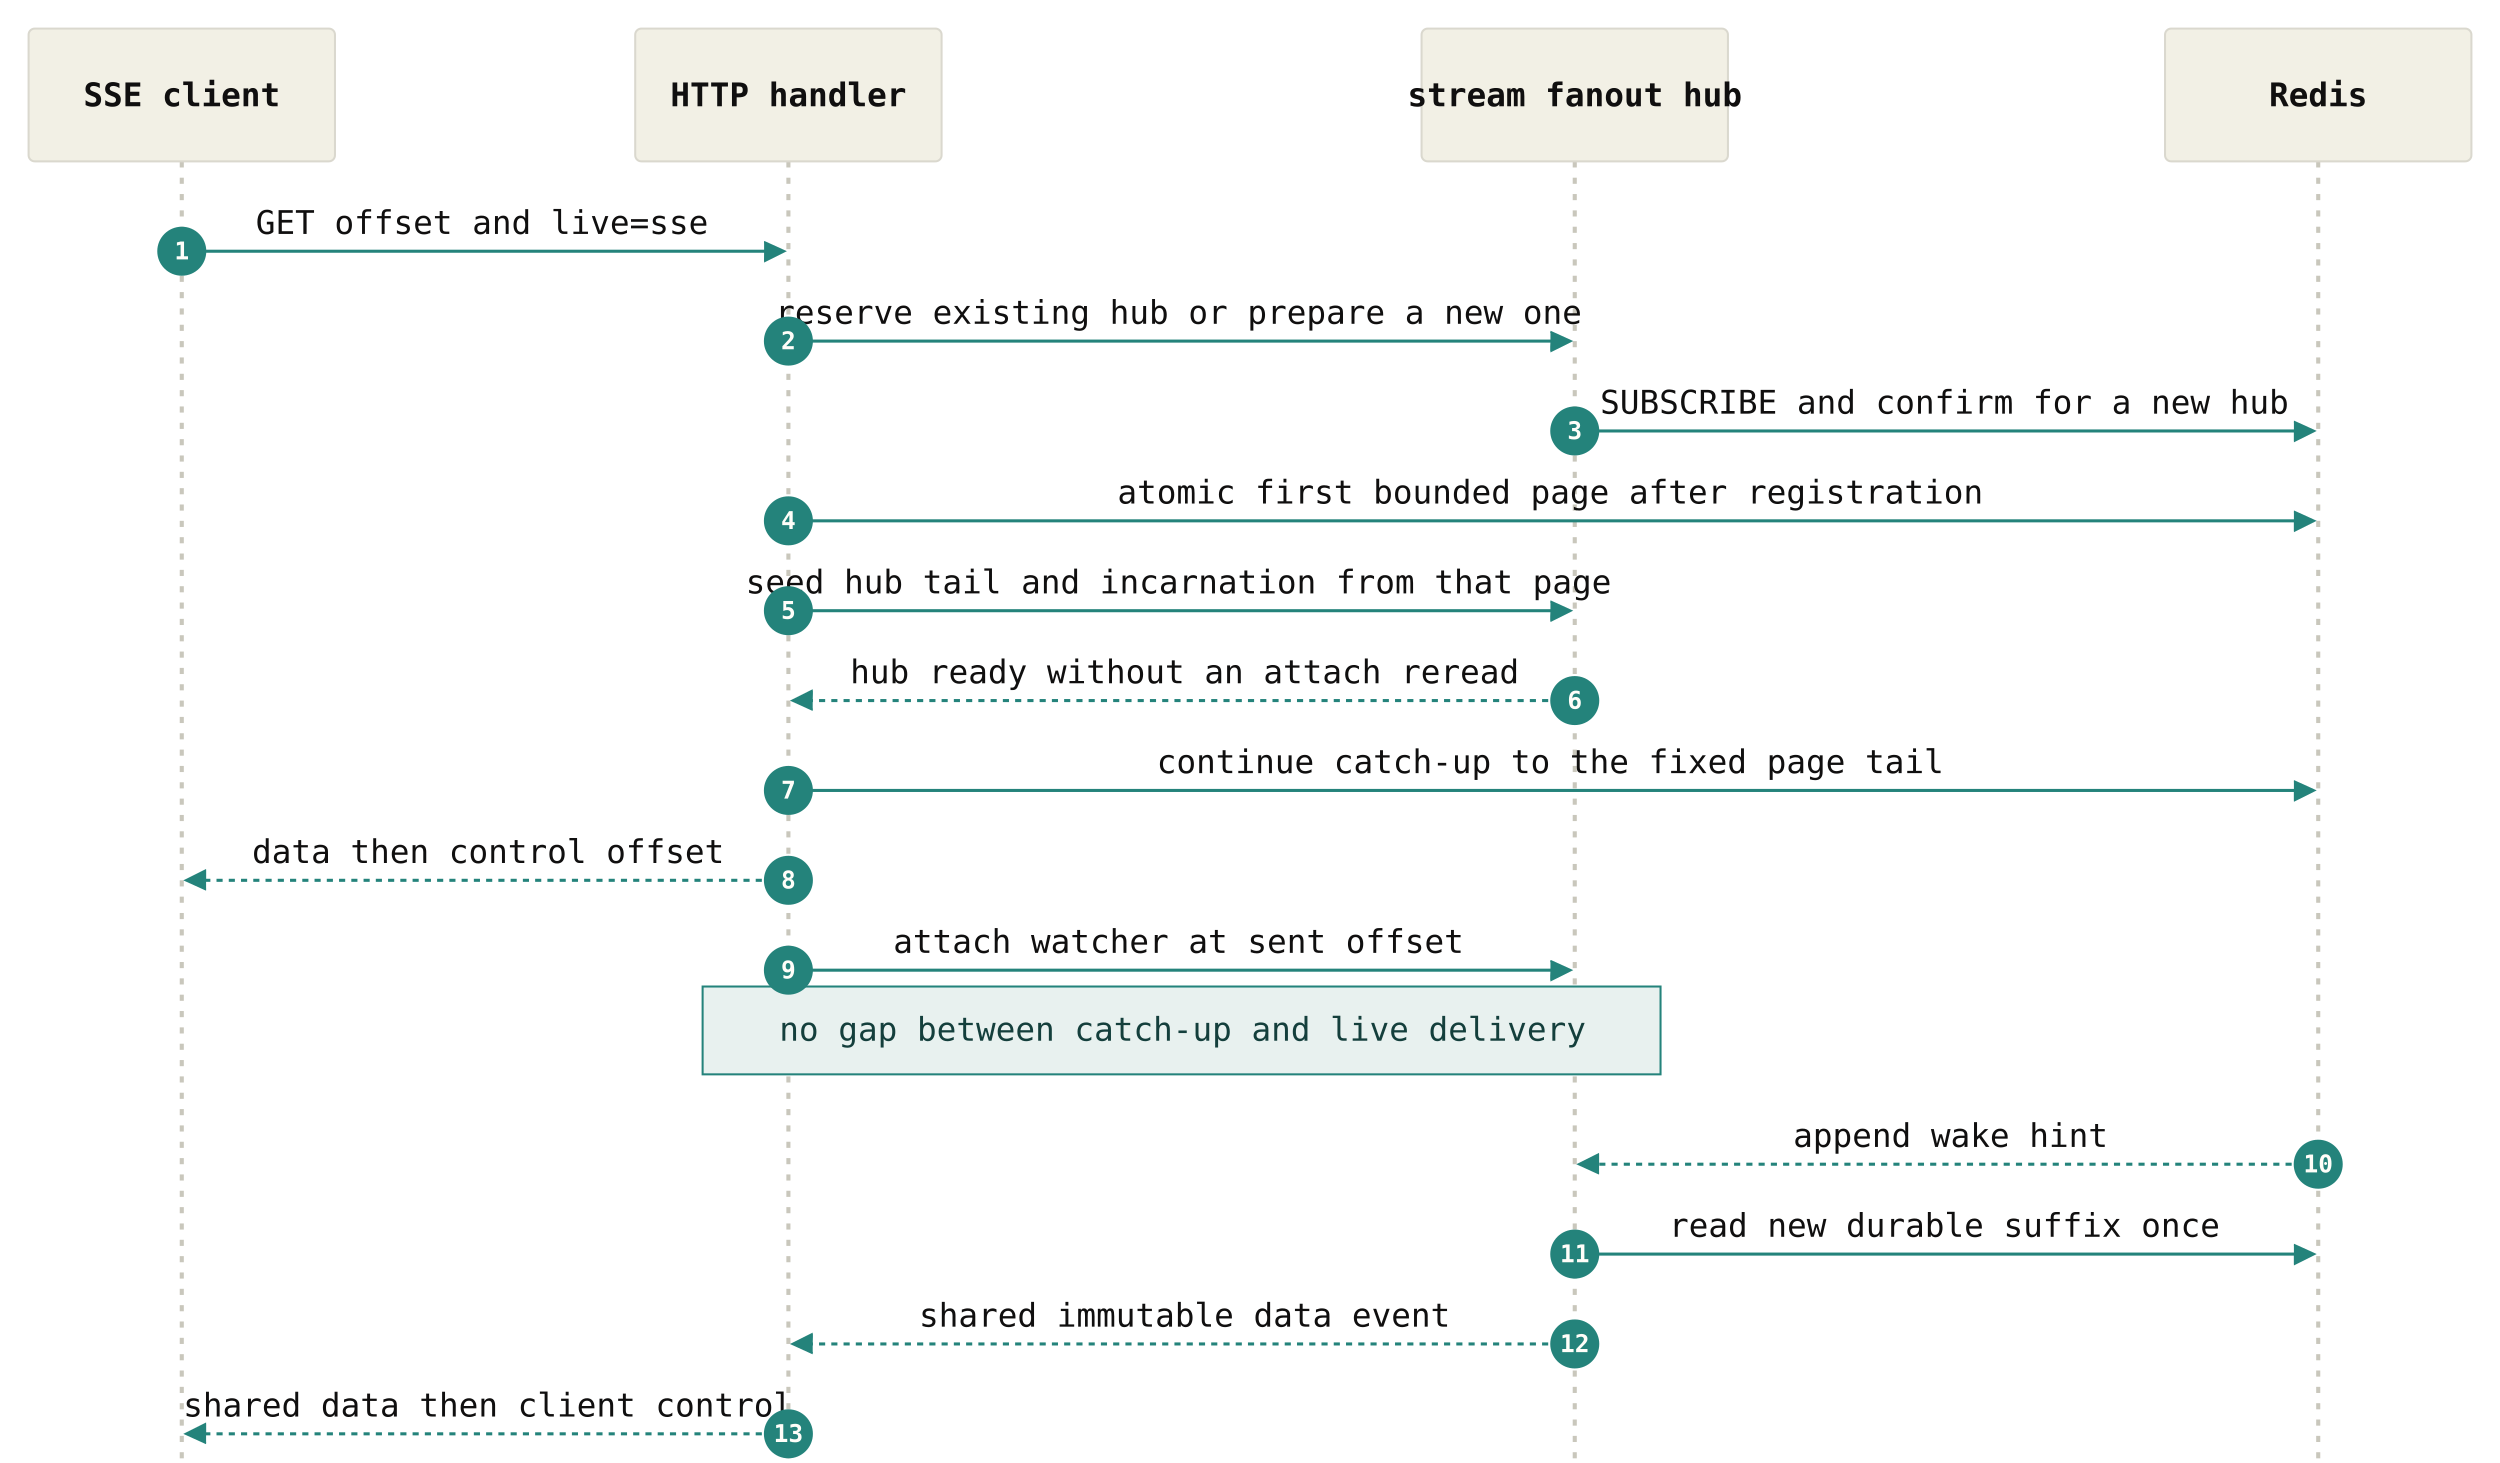
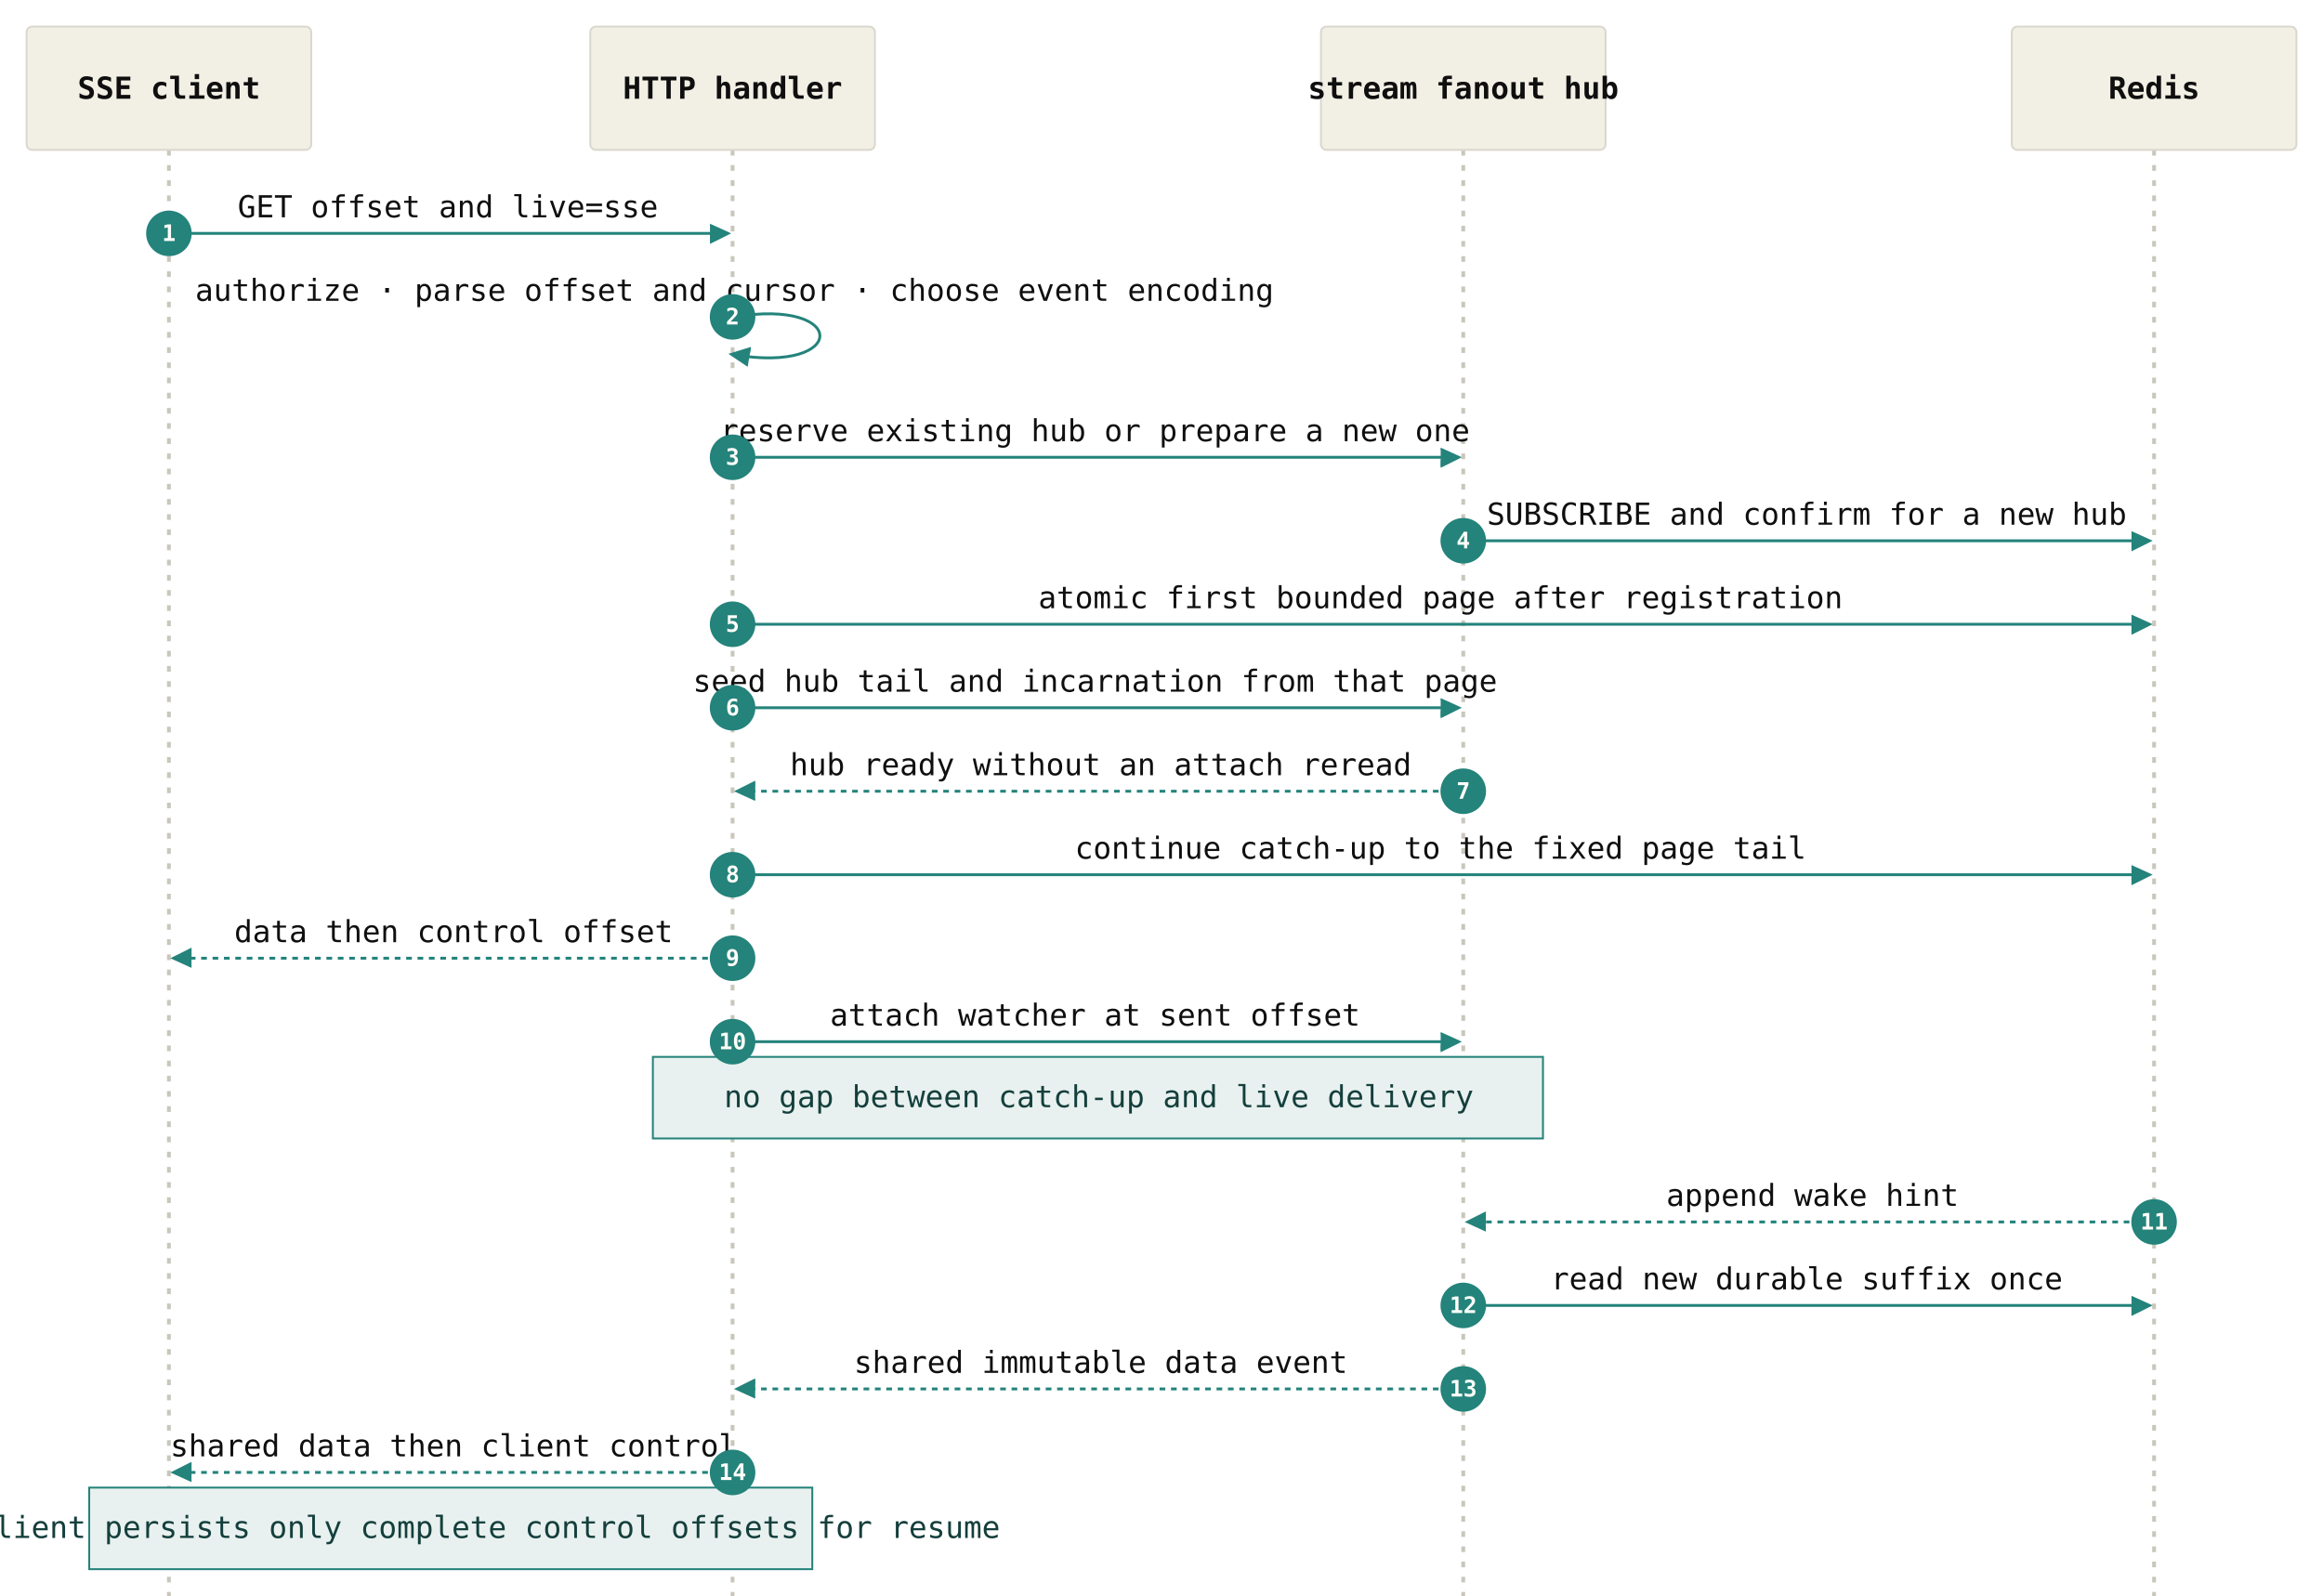
- <svg xmlns="http://www.w3.org/2000/svg" id="my-svg" width="100%" style="max-width: 1224px; background-color: transparent;" viewBox="-14 -14 1224 716" role="graphics-document document" aria-roledescription="sequence">
+ <svg xmlns="http://www.w3.org/2000/svg" id="my-svg" width="100%" style="max-width: 1224px; background-color: transparent;" viewBox="-14 -14 1224 841" role="graphics-document document" aria-roledescription="sequence">
  <g>
    <line id="actor3" x1="1121" y1="65" x2="1121" y2="2000" class="actor-line 200" stroke-width="0.5px" stroke="#999" name="R" data-et="life-line" data-id="R" />
    <g id="root-3" data-et="participant" data-type="participant" data-id="R">
      <rect x="1046" y="0" fill="#eaeaea" stroke="#666" width="150" height="65" name="R" rx="3" ry="3" class="actor actor-top" />
      <text x="1121" y="32.5" dominant-baseline="central" alignment-baseline="central" class="actor actor-box" style="text-anchor: middle; font-size: 16px; font-weight: 700;">
        <tspan x="1121" dy="0">Redis</tspan>
      </text>
    </g>
  </g>
  <g>
    <line id="actor2" x1="757" y1="65" x2="757" y2="2000" class="actor-line 200" stroke-width="0.5px" stroke="#999" name="F" data-et="life-line" data-id="F" />
    <g id="root-2" data-et="participant" data-type="participant" data-id="F">
      <rect x="682" y="0" fill="#eaeaea" stroke="#666" width="150" height="65" name="F" rx="3" ry="3" class="actor actor-top" />
      <text x="757" y="32.5" dominant-baseline="central" alignment-baseline="central" class="actor actor-box" style="text-anchor: middle; font-size: 16px; font-weight: 700;">
        <tspan x="757" dy="0">stream fanout hub</tspan>
      </text>
    </g>
  </g>
  <g>
    <line id="actor1" x1="372" y1="65" x2="372" y2="2000" class="actor-line 200" stroke-width="0.5px" stroke="#999" name="H" data-et="life-line" data-id="H" />
    <g id="root-1" data-et="participant" data-type="participant" data-id="H">
      <rect x="297" y="0" fill="#eaeaea" stroke="#666" width="150" height="65" name="H" rx="3" ry="3" class="actor actor-top" />
      <text x="372" y="32.5" dominant-baseline="central" alignment-baseline="central" class="actor actor-box" style="text-anchor: middle; font-size: 16px; font-weight: 700;">
        <tspan x="372" dy="0">HTTP handler</tspan>
      </text>
    </g>
  </g>
  <g>
    <line id="actor0" x1="75" y1="65" x2="75" y2="2000" class="actor-line 200" stroke-width="0.5px" stroke="#999" name="C" data-et="life-line" data-id="C" />
    <g id="root-0" data-et="participant" data-type="participant" data-id="C">
      <rect x="0" y="0" fill="#eaeaea" stroke="#666" width="150" height="65" name="C" rx="3" ry="3" class="actor actor-top" />
      <text x="75" y="32.5" dominant-baseline="central" alignment-baseline="central" class="actor actor-box" style="text-anchor: middle; font-size: 16px; font-weight: 700;">
        <tspan x="75" dy="0">SSE client</tspan>
      </text>
    </g>
  </g>
  <style>#my-svg{font-family:JetBrains Mono,ui-monospace,Menlo,monospace;font-size:13px;fill:#100F0F;}@keyframes edge-animation-frame{from{stroke-dashoffset:0;}}@keyframes dash{to{stroke-dashoffset:0;}}#my-svg .edge-animation-slow{stroke-dasharray:9,5!important;stroke-dashoffset:900;animation:dash 50s linear infinite;stroke-linecap:round;}#my-svg .edge-animation-fast{stroke-dasharray:9,5!important;stroke-dashoffset:900;animation:dash 20s linear infinite;stroke-linecap:round;}#my-svg .error-icon{fill:hsl(230.769, 33.333%, 97.353%);}#my-svg .error-text{fill:rgb(9, 8.308, 4.5);stroke:rgb(9, 8.308, 4.5);}#my-svg .edge-thickness-normal{stroke-width:1px;}#my-svg .edge-thickness-thick{stroke-width:3.5px;}#my-svg .edge-pattern-solid{stroke-dasharray:0;}#my-svg .edge-thickness-invisible{stroke-width:0;fill:none;}#my-svg .edge-pattern-dashed{stroke-dasharray:3;}#my-svg .edge-pattern-dotted{stroke-dasharray:2;}#my-svg .marker{fill:#24837B;stroke:#24837B;}#my-svg .marker.cross{stroke:#24837B;}#my-svg svg{font-family:JetBrains Mono,ui-monospace,Menlo,monospace;font-size:13px;}#my-svg p{margin:0;}#my-svg .actor{stroke:#DAD8CE;fill:#F2F0E5;stroke-width:1;}#my-svg rect.actor.outer-path[data-look="neo"]{filter:drop-shadow( 1px 2px 2px rgba(185,185,185,1));}#my-svg rect.note[data-look="neo"]{stroke:#24837B;fill:#E8F1EF;filter:drop-shadow( 1px 2px 2px rgba(185,185,185,1));}#my-svg text.actor&gt;tspan{fill:#100F0F;stroke:none;}#my-svg .actor-line{stroke:#C9C7BC;}#my-svg .innerArc{stroke-width:1.5;stroke-dasharray:none;}#my-svg .messageLine0{stroke-width:1.5;stroke-dasharray:none;stroke:#24837B;}#my-svg .messageLine1{stroke-width:1.5;stroke-dasharray:2,2;stroke:#24837B;}#my-svg [id$="-arrowhead"] path{fill:#24837B;stroke:#24837B;}#my-svg .sequenceNumber{fill:#FFFEF9;}#my-svg [id$="-sequencenumber"]{fill:#24837B;}#my-svg [id$="-crosshead"] path{fill:#24837B;stroke:#24837B;}#my-svg .messageText{fill:#100F0F;stroke:none;}#my-svg .labelBox{stroke:#DAD8CE;fill:#F2F0E5;filter:none;}#my-svg .labelText,#my-svg .labelText&gt;tspan{fill:#100F0F;stroke:none;}#my-svg .loopText,#my-svg .loopText&gt;tspan{fill:#6F6E69;stroke:none;}#my-svg .sectionTitle,#my-svg .sectionTitle&gt;tspan{fill:#6F6E69;stroke:none;}#my-svg .loopLine{stroke-width:2px;stroke-dasharray:2,2;stroke:#DAD8CE;fill:#DAD8CE;}#my-svg .note{stroke:#24837B;fill:#E8F1EF;}#my-svg .noteText,#my-svg .noteText&gt;tspan{fill:#143F3C;stroke:none;font-weight:normal;}#my-svg .activation0{fill:#E8F1EF;stroke:#24837B;}#my-svg .activation1{fill:#E8F1EF;stroke:#24837B;}#my-svg .activation2{fill:#E8F1EF;stroke:#24837B;}#my-svg .actorPopupMenu{position:absolute;}#my-svg .actorPopupMenuPanel{position:absolute;fill:#F2F0E5;box-shadow:0px 8px 16px 0px rgba(0,0,0,0.2);filter:drop-shadow(3px 5px 2px rgb(0 0 0 / 0.4));}#my-svg .actor-man circle,#my-svg line{fill:#F2F0E5;stroke-width:2px;}#my-svg g rect.rect{filter:drop-shadow( 1px 2px 2px rgba(185,185,185,1));stroke:#DAD8CE;}#my-svg .node .neo-node{stroke:#DAD8CE;}#my-svg [data-look="neo"].node rect,#my-svg [data-look="neo"].cluster rect,#my-svg [data-look="neo"].node polygon{stroke:url(#my-svg-gradient);filter:drop-shadow( 1px 2px 2px rgba(185,185,185,1));}#my-svg [data-look="neo"].swimlane.cluster rect{filter:none;}#my-svg [data-look="neo"].node path{stroke:url(#my-svg-gradient);stroke-width:1px;}#my-svg [data-look="neo"].node .outer-path{filter:drop-shadow( 1px 2px 2px rgba(185,185,185,1));}#my-svg [data-look="neo"].node .neo-line path{stroke:#DAD8CE;filter:none;}#my-svg [data-look="neo"].node circle{stroke:url(#my-svg-gradient);filter:drop-shadow( 1px 2px 2px rgba(185,185,185,1));}#my-svg [data-look="neo"].node circle .state-start{fill:#000000;}#my-svg [data-look="neo"].icon-shape .icon{fill:url(#my-svg-gradient);filter:drop-shadow( 1px 2px 2px rgba(185,185,185,1));}#my-svg [data-look="neo"].icon-shape .icon-neo path{stroke:url(#my-svg-gradient);filter:drop-shadow( 1px 2px 2px rgba(185,185,185,1));}#my-svg :root{--mermaid-font-family:"trebuchet ms",verdana,arial,sans-serif;}</style>
  <g />
  <defs>
    <symbol id="my-svg-computer" width="24" height="24">
      <path transform="scale(.5)" d="M2 2v13h20v-13h-20zm18 11h-16v-9h16v9zm-10.228 6l.466-1h3.524l.467 1h-4.457zm14.228 3h-24l2-6h2.104l-1.33 4h18.45l-1.297-4h2.073l2 6zm-5-10h-14v-7h14v7z" />
    </symbol>
  </defs>
  <defs>
    <symbol id="my-svg-database" fill-rule="evenodd" clip-rule="evenodd">
      <path transform="scale(.5)" d="M12.258.001l.256.004.255.005.253.008.251.01.249.012.247.015.246.016.242.019.241.02.239.023.236.024.233.027.231.028.229.031.225.032.223.034.22.036.217.038.214.04.211.041.208.043.205.045.201.046.198.048.194.05.191.051.187.053.183.054.18.056.175.057.172.059.168.06.163.061.16.063.155.064.15.066.074.033.073.033.071.034.07.034.069.035.068.035.067.035.066.035.064.036.064.036.062.036.06.036.06.037.058.037.058.037.055.038.055.038.053.038.052.038.051.039.05.039.048.039.047.039.045.04.044.04.043.04.041.04.04.041.039.041.037.041.036.041.034.041.033.042.032.042.03.042.029.042.027.042.026.043.024.043.023.043.021.043.02.043.018.044.017.043.015.044.013.044.012.044.011.045.009.044.007.045.006.045.004.045.002.045.001.045v17l-.001.045-.002.045-.004.045-.006.045-.007.045-.009.044-.011.045-.012.044-.013.044-.015.044-.017.043-.018.044-.02.043-.021.043-.023.043-.024.043-.026.043-.027.042-.029.042-.03.042-.032.042-.033.042-.034.041-.036.041-.037.041-.039.041-.04.041-.041.04-.043.04-.044.04-.045.04-.047.039-.048.039-.05.039-.051.039-.052.038-.053.038-.055.038-.055.038-.058.037-.058.037-.06.037-.06.036-.062.036-.064.036-.064.036-.066.035-.067.035-.068.035-.069.035-.07.034-.071.034-.073.033-.074.033-.15.066-.155.064-.16.063-.163.061-.168.06-.172.059-.175.057-.18.056-.183.054-.187.053-.191.051-.194.05-.198.048-.201.046-.205.045-.208.043-.211.041-.214.04-.217.038-.22.036-.223.034-.225.032-.229.031-.231.028-.233.027-.236.024-.239.023-.241.02-.242.019-.246.016-.247.015-.249.012-.251.01-.253.008-.255.005-.256.004-.258.001-.258-.001-.256-.004-.255-.005-.253-.008-.251-.01-.249-.012-.247-.015-.245-.016-.243-.019-.241-.02-.238-.023-.236-.024-.234-.027-.231-.028-.228-.031-.226-.032-.223-.034-.22-.036-.217-.038-.214-.04-.211-.041-.208-.043-.204-.045-.201-.046-.198-.048-.195-.05-.19-.051-.187-.053-.184-.054-.179-.056-.176-.057-.172-.059-.167-.06-.164-.061-.159-.063-.155-.064-.151-.066-.074-.033-.072-.033-.072-.034-.07-.034-.069-.035-.068-.035-.067-.035-.066-.035-.064-.036-.063-.036-.062-.036-.061-.036-.06-.037-.058-.037-.057-.037-.056-.038-.055-.038-.053-.038-.052-.038-.051-.039-.049-.039-.049-.039-.046-.039-.046-.04-.044-.04-.043-.04-.041-.04-.04-.041-.039-.041-.037-.041-.036-.041-.034-.041-.033-.042-.032-.042-.03-.042-.029-.042-.027-.042-.026-.043-.024-.043-.023-.043-.021-.043-.02-.043-.018-.044-.017-.043-.015-.044-.013-.044-.012-.044-.011-.045-.009-.044-.007-.045-.006-.045-.004-.045-.002-.045-.001-.045v-17l.001-.045.002-.045.004-.045.006-.045.007-.045.009-.044.011-.045.012-.044.013-.044.015-.044.017-.043.018-.044.02-.043.021-.043.023-.043.024-.043.026-.043.027-.042.029-.042.03-.042.032-.042.033-.042.034-.041.036-.041.037-.041.039-.041.04-.041.041-.04.043-.04.044-.04.046-.04.046-.039.049-.039.049-.039.051-.039.052-.038.053-.038.055-.038.056-.038.057-.037.058-.037.06-.037.061-.036.062-.036.063-.036.064-.036.066-.035.067-.035.068-.035.069-.035.07-.034.072-.034.072-.033.074-.033.151-.066.155-.064.159-.063.164-.061.167-.06.172-.059.176-.057.179-.056.184-.054.187-.053.19-.051.195-.05.198-.048.201-.046.204-.045.208-.043.211-.041.214-.04.217-.038.22-.036.223-.034.226-.032.228-.031.231-.028.234-.027.236-.024.238-.023.241-.02.243-.019.245-.016.247-.015.249-.012.251-.01.253-.008.255-.005.256-.004.258-.001.258.001zm-9.258 20.499v.01l.001.021.003.021.004.022.005.021.006.022.007.022.009.023.01.022.011.023.012.023.013.023.015.023.016.024.017.023.018.024.019.024.021.024.022.025.023.024.024.025.052.049.056.05.061.051.066.051.07.051.075.051.079.052.084.052.088.052.092.052.097.052.102.051.105.052.11.052.114.051.119.051.123.051.127.05.131.05.135.05.139.048.144.049.147.047.152.047.155.047.16.045.163.045.167.043.171.043.176.041.178.041.183.039.187.039.19.037.194.035.197.035.202.033.204.031.209.03.212.029.216.027.219.025.222.024.226.021.23.02.233.018.236.016.24.015.243.012.246.01.249.008.253.005.256.004.259.001.26-.001.257-.004.254-.005.25-.008.247-.011.244-.012.241-.014.237-.016.233-.018.231-.021.226-.021.224-.024.22-.026.216-.027.212-.028.21-.031.205-.031.202-.034.198-.034.194-.036.191-.037.187-.039.183-.04.179-.04.175-.042.172-.043.168-.044.163-.045.16-.046.155-.046.152-.047.148-.048.143-.049.139-.049.136-.05.131-.05.126-.05.123-.051.118-.052.114-.051.11-.052.106-.052.101-.052.096-.052.092-.052.088-.053.083-.051.079-.052.074-.052.07-.051.065-.051.06-.051.056-.05.051-.05.023-.024.023-.025.021-.024.02-.024.019-.024.018-.024.017-.024.015-.023.014-.024.013-.023.012-.023.01-.023.01-.022.008-.022.006-.022.006-.022.004-.022.004-.021.001-.021.001-.021v-4.127l-.077.055-.08.053-.083.054-.085.053-.087.052-.09.052-.093.051-.095.05-.097.05-.1.049-.102.049-.105.048-.106.047-.109.047-.111.046-.114.045-.115.045-.118.044-.12.043-.122.042-.124.042-.126.041-.128.04-.13.04-.132.038-.134.038-.135.037-.138.037-.139.035-.142.035-.143.034-.144.033-.147.032-.148.031-.15.03-.151.03-.153.029-.154.027-.156.027-.158.026-.159.025-.161.024-.162.023-.163.022-.165.021-.166.02-.167.019-.169.018-.169.017-.171.016-.173.015-.173.014-.175.013-.175.012-.177.011-.178.01-.179.008-.179.008-.181.006-.182.005-.182.004-.184.003-.184.002h-.37l-.184-.002-.184-.003-.182-.004-.182-.005-.181-.006-.179-.008-.179-.008-.178-.01-.176-.011-.176-.012-.175-.013-.173-.014-.172-.015-.171-.016-.17-.017-.169-.018-.167-.019-.166-.02-.165-.021-.163-.022-.162-.023-.161-.024-.159-.025-.157-.026-.156-.027-.155-.027-.153-.029-.151-.03-.15-.03-.148-.031-.146-.032-.145-.033-.143-.034-.141-.035-.14-.035-.137-.037-.136-.037-.134-.038-.132-.038-.13-.04-.128-.04-.126-.041-.124-.042-.122-.042-.12-.044-.117-.043-.116-.045-.113-.045-.112-.046-.109-.047-.106-.047-.105-.048-.102-.049-.1-.049-.097-.05-.095-.05-.093-.052-.09-.051-.087-.052-.085-.053-.083-.054-.08-.054-.077-.054v4.127zm0-5.654v.011l.001.021.003.021.004.021.005.022.006.022.007.022.009.022.01.022.011.023.012.023.013.023.015.024.016.023.017.024.018.024.019.024.021.024.022.024.023.025.024.024.052.05.056.05.061.05.066.051.07.051.075.052.079.051.084.052.088.052.092.052.097.052.102.052.105.052.11.051.114.051.119.052.123.05.127.051.131.05.135.049.139.049.144.048.147.048.152.047.155.046.16.045.163.045.167.044.171.042.176.042.178.04.183.04.187.038.19.037.194.036.197.034.202.033.204.032.209.03.212.028.216.027.219.025.222.024.226.022.23.02.233.018.236.016.24.014.243.012.246.01.249.008.253.006.256.003.259.001.26-.001.257-.003.254-.006.25-.008.247-.01.244-.012.241-.015.237-.016.233-.018.231-.02.226-.022.224-.024.22-.025.216-.027.212-.029.21-.03.205-.032.202-.033.198-.035.194-.036.191-.037.187-.039.183-.039.179-.041.175-.042.172-.043.168-.044.163-.045.16-.045.155-.047.152-.047.148-.048.143-.048.139-.05.136-.049.131-.05.126-.051.123-.051.118-.051.114-.052.11-.052.106-.052.101-.052.096-.052.092-.052.088-.052.083-.052.079-.052.074-.051.07-.052.065-.051.06-.05.056-.051.051-.049.023-.025.023-.024.021-.025.02-.024.019-.024.018-.024.017-.024.015-.023.014-.023.013-.024.012-.022.01-.023.01-.023.008-.022.006-.022.006-.022.004-.021.004-.022.001-.021.001-.021v-4.139l-.077.054-.08.054-.083.054-.085.052-.087.053-.09.051-.093.051-.095.051-.097.05-.1.049-.102.049-.105.048-.106.047-.109.047-.111.046-.114.045-.115.044-.118.044-.12.044-.122.042-.124.042-.126.041-.128.04-.13.039-.132.039-.134.038-.135.037-.138.036-.139.036-.142.035-.143.033-.144.033-.147.033-.148.031-.15.03-.151.03-.153.028-.154.028-.156.027-.158.026-.159.025-.161.024-.162.023-.163.022-.165.021-.166.02-.167.019-.169.018-.169.017-.171.016-.173.015-.173.014-.175.013-.175.012-.177.011-.178.009-.179.009-.179.007-.181.007-.182.005-.182.004-.184.003-.184.002h-.37l-.184-.002-.184-.003-.182-.004-.182-.005-.181-.007-.179-.007-.179-.009-.178-.009-.176-.011-.176-.012-.175-.013-.173-.014-.172-.015-.171-.016-.17-.017-.169-.018-.167-.019-.166-.02-.165-.021-.163-.022-.162-.023-.161-.024-.159-.025-.157-.026-.156-.027-.155-.028-.153-.028-.151-.03-.15-.03-.148-.031-.146-.033-.145-.033-.143-.033-.141-.035-.14-.036-.137-.036-.136-.037-.134-.038-.132-.039-.13-.039-.128-.04-.126-.041-.124-.042-.122-.043-.12-.043-.117-.044-.116-.044-.113-.046-.112-.046-.109-.046-.106-.047-.105-.048-.102-.049-.1-.049-.097-.05-.095-.051-.093-.051-.09-.051-.087-.053-.085-.052-.083-.054-.08-.054-.077-.054v4.139zm0-5.666v.011l.001.02.003.022.004.021.005.022.006.021.007.022.009.023.01.022.011.023.012.023.013.023.015.023.016.024.017.024.018.023.019.024.021.025.022.024.023.024.024.025.052.05.056.05.061.05.066.051.07.051.075.052.079.051.084.052.088.052.092.052.097.052.102.052.105.051.11.052.114.051.119.051.123.051.127.05.131.05.135.05.139.049.144.048.147.048.152.047.155.046.16.045.163.045.167.043.171.043.176.042.178.04.183.04.187.038.19.037.194.036.197.034.202.033.204.032.209.03.212.028.216.027.219.025.222.024.226.021.23.02.233.018.236.017.24.014.243.012.246.01.249.008.253.006.256.003.259.001.26-.001.257-.003.254-.006.25-.008.247-.01.244-.013.241-.014.237-.016.233-.018.231-.02.226-.022.224-.024.22-.025.216-.027.212-.029.21-.03.205-.032.202-.033.198-.035.194-.036.191-.037.187-.039.183-.039.179-.041.175-.042.172-.043.168-.044.163-.045.16-.045.155-.047.152-.047.148-.048.143-.049.139-.049.136-.049.131-.051.126-.05.123-.051.118-.052.114-.051.11-.052.106-.052.101-.052.096-.052.092-.052.088-.052.083-.052.079-.052.074-.052.07-.051.065-.051.06-.051.056-.05.051-.049.023-.025.023-.025.021-.024.02-.024.019-.024.018-.024.017-.024.015-.023.014-.024.013-.023.012-.023.01-.022.01-.023.008-.022.006-.022.006-.022.004-.022.004-.021.001-.021.001-.021v-4.153l-.077.054-.08.054-.083.053-.085.053-.087.053-.09.051-.093.051-.095.051-.097.05-.1.049-.102.048-.105.048-.106.048-.109.046-.111.046-.114.046-.115.044-.118.044-.12.043-.122.043-.124.042-.126.041-.128.04-.13.039-.132.039-.134.038-.135.037-.138.036-.139.036-.142.034-.143.034-.144.033-.147.032-.148.032-.15.03-.151.03-.153.028-.154.028-.156.027-.158.026-.159.024-.161.024-.162.023-.163.023-.165.021-.166.02-.167.019-.169.018-.169.017-.171.016-.173.015-.173.014-.175.013-.175.012-.177.01-.178.01-.179.009-.179.007-.181.006-.182.006-.182.004-.184.003-.184.001-.185.001-.185-.001-.184-.001-.184-.003-.182-.004-.182-.006-.181-.006-.179-.007-.179-.009-.178-.01-.176-.01-.176-.012-.175-.013-.173-.014-.172-.015-.171-.016-.17-.017-.169-.018-.167-.019-.166-.02-.165-.021-.163-.023-.162-.023-.161-.024-.159-.024-.157-.026-.156-.027-.155-.028-.153-.028-.151-.03-.15-.03-.148-.032-.146-.032-.145-.033-.143-.034-.141-.034-.14-.036-.137-.036-.136-.037-.134-.038-.132-.039-.13-.039-.128-.041-.126-.041-.124-.041-.122-.043-.12-.043-.117-.044-.116-.044-.113-.046-.112-.046-.109-.046-.106-.048-.105-.048-.102-.048-.1-.05-.097-.049-.095-.051-.093-.051-.09-.052-.087-.052-.085-.053-.083-.053-.08-.054-.077-.054v4.153zm8.74-8.179l-.257.004-.254.005-.25.008-.247.011-.244.012-.241.014-.237.016-.233.018-.231.021-.226.022-.224.023-.22.026-.216.027-.212.028-.21.031-.205.032-.202.033-.198.034-.194.036-.191.038-.187.038-.183.04-.179.041-.175.042-.172.043-.168.043-.163.045-.16.046-.155.046-.152.048-.148.048-.143.048-.139.049-.136.05-.131.05-.126.051-.123.051-.118.051-.114.052-.11.052-.106.052-.101.052-.096.052-.092.052-.088.052-.083.052-.079.052-.074.051-.07.052-.065.051-.06.05-.056.05-.051.05-.023.025-.023.024-.021.024-.02.025-.019.024-.018.024-.017.023-.015.024-.014.023-.013.023-.012.023-.01.023-.01.022-.008.022-.006.023-.006.021-.004.022-.004.021-.001.021-.001.021.001.021.001.021.004.021.004.022.006.021.006.023.008.022.01.022.01.023.012.023.013.023.014.023.015.024.017.023.018.024.019.024.02.025.021.024.023.024.023.025.051.05.056.05.06.05.065.051.07.052.074.051.079.052.083.052.088.052.092.052.096.052.101.052.106.052.11.052.114.052.118.051.123.051.126.051.131.05.136.05.139.049.143.048.148.048.152.048.155.046.16.046.163.045.168.043.172.043.175.042.179.041.183.04.187.038.191.038.194.036.198.034.202.033.205.032.21.031.212.028.216.027.22.026.224.023.226.022.231.021.233.018.237.016.241.014.244.012.247.011.25.008.254.005.257.004.26.001.26-.001.257-.004.254-.005.25-.008.247-.011.244-.012.241-.014.237-.016.233-.018.231-.021.226-.022.224-.023.22-.026.216-.027.212-.028.21-.031.205-.032.202-.033.198-.034.194-.036.191-.038.187-.038.183-.04.179-.041.175-.042.172-.043.168-.043.163-.045.16-.046.155-.046.152-.048.148-.048.143-.048.139-.049.136-.05.131-.05.126-.051.123-.051.118-.051.114-.052.11-.052.106-.052.101-.052.096-.052.092-.052.088-.052.083-.052.079-.052.074-.051.07-.052.065-.051.06-.05.056-.05.051-.05.023-.025.023-.024.021-.024.02-.025.019-.024.018-.024.017-.023.015-.024.014-.023.013-.023.012-.023.01-.023.01-.022.008-.022.006-.023.006-.021.004-.022.004-.021.001-.021.001-.021-.001-.021-.001-.021-.004-.021-.004-.022-.006-.021-.006-.023-.008-.022-.01-.022-.01-.023-.012-.023-.013-.023-.014-.023-.015-.024-.017-.023-.018-.024-.019-.024-.02-.025-.021-.024-.023-.024-.023-.025-.051-.05-.056-.05-.06-.05-.065-.051-.07-.052-.074-.051-.079-.052-.083-.052-.088-.052-.092-.052-.096-.052-.101-.052-.106-.052-.11-.052-.114-.052-.118-.051-.123-.051-.126-.051-.131-.05-.136-.05-.139-.049-.143-.048-.148-.048-.152-.048-.155-.046-.16-.046-.163-.045-.168-.043-.172-.043-.175-.042-.179-.041-.183-.04-.187-.038-.191-.038-.194-.036-.198-.034-.202-.033-.205-.032-.21-.031-.212-.028-.216-.027-.22-.026-.224-.023-.226-.022-.231-.021-.233-.018-.237-.016-.241-.014-.244-.012-.247-.011-.25-.008-.254-.005-.257-.004-.26-.001-.26.001z" />
    </symbol>
  </defs>
  <defs>
    <symbol id="my-svg-clock" width="24" height="24">
      <path transform="scale(.5)" d="M12 2c5.514 0 10 4.486 10 10s-4.486 10-10 10-10-4.486-10-10 4.486-10 10-10zm0-2c-6.627 0-12 5.373-12 12s5.373 12 12 12 12-5.373 12-12-5.373-12-12-12zm5.848 12.459c.202.038.202.333.001.372-1.907.361-6.045 1.111-6.547 1.111-.719 0-1.301-.582-1.301-1.301 0-.512.77-5.447 1.125-7.445.034-.192.312-.181.343.014l.985 6.238 5.394 1.011z" />
    </symbol>
  </defs>
  <defs>
    <marker id="my-svg-arrowhead" refX="7.9" refY="5" markerUnits="userSpaceOnUse" markerWidth="12" markerHeight="12" orient="auto-start-reverse">
      <path d="M -1 0 L 10 5 L 0 10 z" />
    </marker>
  </defs>
  <defs>
    <marker id="my-svg-crosshead" markerWidth="15" markerHeight="8" orient="auto" refX="4" refY="4.5">
      <path fill="none" stroke="#000000" stroke-width="1pt" d="M 1,2 L 6,7 M 6,2 L 1,7" style="stroke-dasharray: 0, 0;" />
    </marker>
  </defs>
  <defs>
    <marker id="my-svg-filled-head" refX="15.5" refY="7" markerWidth="20" markerHeight="28" orient="auto">
      <path d="M 18,7 L9,13 L14,7 L9,1 Z" />
    </marker>
  </defs>
  <defs>
    <marker id="my-svg-sequencenumber" refX="15" refY="15" markerWidth="60" markerHeight="40" orient="auto">
      <circle cx="15" cy="15" r="6" />
    </marker>
  </defs>
  <defs>
    <marker id="my-svg-solidTopArrowHead" refX="7.9" refY="7.25" markerUnits="userSpaceOnUse" markerWidth="12" markerHeight="12" orient="auto-start-reverse">
      <path d="M 0 0 L 10 8 L 0 8 z" />
    </marker>
  </defs>
  <defs>
    <marker id="my-svg-solidBottomArrowHead" refX="7.9" refY="0.75" markerUnits="userSpaceOnUse" markerWidth="12" markerHeight="12" orient="auto-start-reverse">
      <path d="M 0 0 L 10 0 L 0 8 z" />
    </marker>
  </defs>
  <defs>
    <marker id="my-svg-stickTopArrowHead" refX="7.5" refY="7" markerUnits="userSpaceOnUse" markerWidth="12" markerHeight="12" orient="auto-start-reverse">
      <path d="M 0 0 L 7 7" stroke="black" stroke-width="1.5" fill="none" />
    </marker>
  </defs>
  <defs>
    <marker id="my-svg-stickBottomArrowHead" refX="7.5" refY="0" markerUnits="userSpaceOnUse" markerWidth="12" markerHeight="12" orient="auto-start-reverse">
      <path d="M 0 7 L 7 0" stroke="black" stroke-width="1.5" fill="none" />
    </marker>
  </defs>
-   <g data-et="note" data-id="i10">
-     <rect x="330" y="469" fill="#EDF2AE" stroke="#666" width="469" height="43" class="note" />
-     <text x="565" y="475" text-anchor="middle" dominant-baseline="middle" alignment-baseline="middle" class="noteText" dy="1em" style="font-size: 16px; font-weight: 400;">
+   <g data-et="note" data-id="i11">
+     <rect x="330" y="543" fill="#EDF2AE" stroke="#666" width="469" height="43" class="note" />
+     <text x="565" y="549" text-anchor="middle" dominant-baseline="middle" alignment-baseline="middle" class="noteText" dy="1em" style="font-size: 16px; font-weight: 400;">
      <tspan x="565">no gap between catch-up and live delivery</tspan>
+     </text>
+   </g>
+   <g data-et="note" data-id="i16">
+     <rect x="33" y="770" fill="#EDF2AE" stroke="#666" width="381" height="43" class="note" />
+     <text x="224" y="776" text-anchor="middle" dominant-baseline="middle" alignment-baseline="middle" class="noteText" dy="1em" style="font-size: 16px; font-weight: 400;">
+       <tspan x="224">the client persists only complete control offsets for resume</tspan>
    </text>
  </g>
  <text x="222" y="80" text-anchor="middle" dominant-baseline="middle" alignment-baseline="middle" class="messageText" dy="1em" style="font-size: 16px; font-weight: 400;">GET offset and live=sse</text>
  <line x1="82" y1="109" x2="368" y2="109" class="messageLine0" data-et="message" data-id="i1" data-from="C" data-to="H" stroke-width="2" stroke="none" marker-end="url(#my-svg-arrowhead)" style="fill: none;" />
  <line x1="75" y1="109" x2="75" y2="109" stroke-width="0" marker-start="url(#my-svg-sequencenumber)" />
  <text x="75" y="113" font-family="sans-serif" font-size="12px" text-anchor="middle" class="sequenceNumber">1</text>
-   <text x="563" y="124" text-anchor="middle" dominant-baseline="middle" alignment-baseline="middle" class="messageText" dy="1em" style="font-size: 16px; font-weight: 400;">reserve existing hub or prepare a new one</text>
-   <line x1="379" y1="153" x2="753" y2="153" class="messageLine0" data-et="message" data-id="i2" data-from="H" data-to="F" stroke-width="2" stroke="none" marker-end="url(#my-svg-arrowhead)" style="fill: none;" />
+   <text x="373" y="124" text-anchor="middle" dominant-baseline="middle" alignment-baseline="middle" class="messageText" dy="1em" style="font-size: 16px; font-weight: 400;">authorize · parse offset and cursor · choose event encoding</text>
+   <path d="M 373,153 C 433,143 433,183 373,173" class="messageLine0" data-et="message" data-id="i2" data-from="H" data-to="H" stroke-width="2" stroke="none" marker-end="url(#my-svg-arrowhead)" x1="379" style="fill: none;" />
  <line x1="372" y1="153" x2="372" y2="153" stroke-width="0" marker-start="url(#my-svg-sequencenumber)" />
  <text x="372" y="157" font-family="sans-serif" font-size="12px" text-anchor="middle" class="sequenceNumber">2</text>
-   <text x="938" y="168" text-anchor="middle" dominant-baseline="middle" alignment-baseline="middle" class="messageText" dy="1em" style="font-size: 16px; font-weight: 400;">SUBSCRIBE and confirm for a new hub</text>
-   <line x1="764" y1="197" x2="1117" y2="197" class="messageLine0" data-et="message" data-id="i3" data-from="F" data-to="R" stroke-width="2" stroke="none" marker-end="url(#my-svg-arrowhead)" style="fill: none;" />
-   <line x1="757" y1="197" x2="757" y2="197" stroke-width="0" marker-start="url(#my-svg-sequencenumber)" />
-   <text x="757" y="201" font-family="sans-serif" font-size="12px" text-anchor="middle" class="sequenceNumber">3</text>
-   <text x="745" y="212" text-anchor="middle" dominant-baseline="middle" alignment-baseline="middle" class="messageText" dy="1em" style="font-size: 16px; font-weight: 400;">atomic first bounded page after registration</text>
-   <line x1="379" y1="241" x2="1117" y2="241" class="messageLine0" data-et="message" data-id="i4" data-from="H" data-to="R" stroke-width="2" stroke="none" marker-end="url(#my-svg-arrowhead)" style="fill: none;" />
-   <line x1="372" y1="241" x2="372" y2="241" stroke-width="0" marker-start="url(#my-svg-sequencenumber)" />
-   <text x="372" y="245" font-family="sans-serif" font-size="12px" text-anchor="middle" class="sequenceNumber">4</text>
-   <text x="563" y="256" text-anchor="middle" dominant-baseline="middle" alignment-baseline="middle" class="messageText" dy="1em" style="font-size: 16px; font-weight: 400;">seed hub tail and incarnation from that page</text>
-   <line x1="379" y1="285" x2="753" y2="285" class="messageLine0" data-et="message" data-id="i5" data-from="H" data-to="F" stroke-width="2" stroke="none" marker-end="url(#my-svg-arrowhead)" style="fill: none;" />
-   <line x1="372" y1="285" x2="372" y2="285" stroke-width="0" marker-start="url(#my-svg-sequencenumber)" />
-   <text x="372" y="289" font-family="sans-serif" font-size="12px" text-anchor="middle" class="sequenceNumber">5</text>
-   <text x="566" y="300" text-anchor="middle" dominant-baseline="middle" alignment-baseline="middle" class="messageText" dy="1em" style="font-size: 16px; font-weight: 400;">hub ready without an attach reread</text>
-   <line x1="762" y1="329" x2="376" y2="329" class="messageLine1" data-et="message" data-id="i6" data-from="F" data-to="H" stroke-width="2" stroke="none" marker-end="url(#my-svg-arrowhead)" style="stroke-dasharray: 3, 3; fill: none;" />
-   <line x1="757" y1="329" x2="757" y2="329" stroke-width="0" marker-start="url(#my-svg-sequencenumber)" />
-   <text x="757" y="333" font-family="sans-serif" font-size="12px" text-anchor="middle" class="sequenceNumber">6</text>
-   <text x="745" y="344" text-anchor="middle" dominant-baseline="middle" alignment-baseline="middle" class="messageText" dy="1em" style="font-size: 16px; font-weight: 400;">continue catch-up to the fixed page tail</text>
-   <line x1="379" y1="373" x2="1117" y2="373" class="messageLine0" data-et="message" data-id="i7" data-from="H" data-to="R" stroke-width="2" stroke="none" marker-end="url(#my-svg-arrowhead)" style="fill: none;" />
-   <line x1="372" y1="373" x2="372" y2="373" stroke-width="0" marker-start="url(#my-svg-sequencenumber)" />
-   <text x="372" y="377" font-family="sans-serif" font-size="12px" text-anchor="middle" class="sequenceNumber">7</text>
-   <text x="225" y="388" text-anchor="middle" dominant-baseline="middle" alignment-baseline="middle" class="messageText" dy="1em" style="font-size: 16px; font-weight: 400;">data then control offset</text>
-   <line x1="377" y1="417" x2="79" y2="417" class="messageLine1" data-et="message" data-id="i8" data-from="H" data-to="C" stroke-width="2" stroke="none" marker-end="url(#my-svg-arrowhead)" style="stroke-dasharray: 3, 3; fill: none;" />
-   <line x1="372" y1="417" x2="372" y2="417" stroke-width="0" marker-start="url(#my-svg-sequencenumber)" />
-   <text x="372" y="421" font-family="sans-serif" font-size="12px" text-anchor="middle" class="sequenceNumber">8</text>
-   <text x="563" y="432" text-anchor="middle" dominant-baseline="middle" alignment-baseline="middle" class="messageText" dy="1em" style="font-size: 16px; font-weight: 400;">attach watcher at sent offset</text>
-   <line x1="379" y1="461" x2="753" y2="461" class="messageLine0" data-et="message" data-id="i9" data-from="H" data-to="F" stroke-width="2" stroke="none" marker-end="url(#my-svg-arrowhead)" style="fill: none;" />
-   <line x1="372" y1="461" x2="372" y2="461" stroke-width="0" marker-start="url(#my-svg-sequencenumber)" />
-   <text x="372" y="465" font-family="sans-serif" font-size="12px" text-anchor="middle" class="sequenceNumber">9</text>
-   <text x="941" y="527" text-anchor="middle" dominant-baseline="middle" alignment-baseline="middle" class="messageText" dy="1em" style="font-size: 16px; font-weight: 400;">append wake hint</text>
-   <line x1="1126" y1="556" x2="761" y2="556" class="messageLine1" data-et="message" data-id="i11" data-from="R" data-to="F" stroke-width="2" stroke="none" marker-end="url(#my-svg-arrowhead)" style="stroke-dasharray: 3, 3; fill: none;" />
-   <line x1="1121" y1="556" x2="1121" y2="556" stroke-width="0" marker-start="url(#my-svg-sequencenumber)" />
-   <text x="1121" y="560" font-family="sans-serif" font-size="12px" text-anchor="middle" class="sequenceNumber">10</text>
-   <text x="938" y="571" text-anchor="middle" dominant-baseline="middle" alignment-baseline="middle" class="messageText" dy="1em" style="font-size: 16px; font-weight: 400;">read new durable suffix once</text>
-   <line x1="764" y1="600" x2="1117" y2="600" class="messageLine0" data-et="message" data-id="i12" data-from="F" data-to="R" stroke-width="2" stroke="none" marker-end="url(#my-svg-arrowhead)" style="fill: none;" />
-   <line x1="757" y1="600" x2="757" y2="600" stroke-width="0" marker-start="url(#my-svg-sequencenumber)" />
-   <text x="757" y="604" font-family="sans-serif" font-size="12px" text-anchor="middle" class="sequenceNumber">11</text>
-   <text x="566" y="615" text-anchor="middle" dominant-baseline="middle" alignment-baseline="middle" class="messageText" dy="1em" style="font-size: 16px; font-weight: 400;">shared immutable data event</text>
-   <line x1="762" y1="644" x2="376" y2="644" class="messageLine1" data-et="message" data-id="i13" data-from="F" data-to="H" stroke-width="2" stroke="none" marker-end="url(#my-svg-arrowhead)" style="stroke-dasharray: 3, 3; fill: none;" />
-   <line x1="757" y1="644" x2="757" y2="644" stroke-width="0" marker-start="url(#my-svg-sequencenumber)" />
-   <text x="757" y="648" font-family="sans-serif" font-size="12px" text-anchor="middle" class="sequenceNumber">12</text>
-   <text x="225" y="659" text-anchor="middle" dominant-baseline="middle" alignment-baseline="middle" class="messageText" dy="1em" style="font-size: 16px; font-weight: 400;">shared data then client control</text>
-   <line x1="377" y1="688" x2="79" y2="688" class="messageLine1" data-et="message" data-id="i14" data-from="H" data-to="C" stroke-width="2" stroke="none" marker-end="url(#my-svg-arrowhead)" style="stroke-dasharray: 3, 3; fill: none;" />
-   <line x1="372" y1="688" x2="372" y2="688" stroke-width="0" marker-start="url(#my-svg-sequencenumber)" />
-   <text x="372" y="692" font-family="sans-serif" font-size="12px" text-anchor="middle" class="sequenceNumber">13</text>
+   <text x="563" y="198" text-anchor="middle" dominant-baseline="middle" alignment-baseline="middle" class="messageText" dy="1em" style="font-size: 16px; font-weight: 400;">reserve existing hub or prepare a new one</text>
+   <line x1="379" y1="227" x2="753" y2="227" class="messageLine0" data-et="message" data-id="i3" data-from="H" data-to="F" stroke-width="2" stroke="none" marker-end="url(#my-svg-arrowhead)" style="fill: none;" />
+   <line x1="372" y1="227" x2="372" y2="227" stroke-width="0" marker-start="url(#my-svg-sequencenumber)" />
+   <text x="372" y="231" font-family="sans-serif" font-size="12px" text-anchor="middle" class="sequenceNumber">3</text>
+   <text x="938" y="242" text-anchor="middle" dominant-baseline="middle" alignment-baseline="middle" class="messageText" dy="1em" style="font-size: 16px; font-weight: 400;">SUBSCRIBE and confirm for a new hub</text>
+   <line x1="764" y1="271" x2="1117" y2="271" class="messageLine0" data-et="message" data-id="i4" data-from="F" data-to="R" stroke-width="2" stroke="none" marker-end="url(#my-svg-arrowhead)" style="fill: none;" />
+   <line x1="757" y1="271" x2="757" y2="271" stroke-width="0" marker-start="url(#my-svg-sequencenumber)" />
+   <text x="757" y="275" font-family="sans-serif" font-size="12px" text-anchor="middle" class="sequenceNumber">4</text>
+   <text x="745" y="286" text-anchor="middle" dominant-baseline="middle" alignment-baseline="middle" class="messageText" dy="1em" style="font-size: 16px; font-weight: 400;">atomic first bounded page after registration</text>
+   <line x1="379" y1="315" x2="1117" y2="315" class="messageLine0" data-et="message" data-id="i5" data-from="H" data-to="R" stroke-width="2" stroke="none" marker-end="url(#my-svg-arrowhead)" style="fill: none;" />
+   <line x1="372" y1="315" x2="372" y2="315" stroke-width="0" marker-start="url(#my-svg-sequencenumber)" />
+   <text x="372" y="319" font-family="sans-serif" font-size="12px" text-anchor="middle" class="sequenceNumber">5</text>
+   <text x="563" y="330" text-anchor="middle" dominant-baseline="middle" alignment-baseline="middle" class="messageText" dy="1em" style="font-size: 16px; font-weight: 400;">seed hub tail and incarnation from that page</text>
+   <line x1="379" y1="359" x2="753" y2="359" class="messageLine0" data-et="message" data-id="i6" data-from="H" data-to="F" stroke-width="2" stroke="none" marker-end="url(#my-svg-arrowhead)" style="fill: none;" />
+   <line x1="372" y1="359" x2="372" y2="359" stroke-width="0" marker-start="url(#my-svg-sequencenumber)" />
+   <text x="372" y="363" font-family="sans-serif" font-size="12px" text-anchor="middle" class="sequenceNumber">6</text>
+   <text x="566" y="374" text-anchor="middle" dominant-baseline="middle" alignment-baseline="middle" class="messageText" dy="1em" style="font-size: 16px; font-weight: 400;">hub ready without an attach reread</text>
+   <line x1="762" y1="403" x2="376" y2="403" class="messageLine1" data-et="message" data-id="i7" data-from="F" data-to="H" stroke-width="2" stroke="none" marker-end="url(#my-svg-arrowhead)" style="stroke-dasharray: 3, 3; fill: none;" />
+   <line x1="757" y1="403" x2="757" y2="403" stroke-width="0" marker-start="url(#my-svg-sequencenumber)" />
+   <text x="757" y="407" font-family="sans-serif" font-size="12px" text-anchor="middle" class="sequenceNumber">7</text>
+   <text x="745" y="418" text-anchor="middle" dominant-baseline="middle" alignment-baseline="middle" class="messageText" dy="1em" style="font-size: 16px; font-weight: 400;">continue catch-up to the fixed page tail</text>
+   <line x1="379" y1="447" x2="1117" y2="447" class="messageLine0" data-et="message" data-id="i8" data-from="H" data-to="R" stroke-width="2" stroke="none" marker-end="url(#my-svg-arrowhead)" style="fill: none;" />
+   <line x1="372" y1="447" x2="372" y2="447" stroke-width="0" marker-start="url(#my-svg-sequencenumber)" />
+   <text x="372" y="451" font-family="sans-serif" font-size="12px" text-anchor="middle" class="sequenceNumber">8</text>
+   <text x="225" y="462" text-anchor="middle" dominant-baseline="middle" alignment-baseline="middle" class="messageText" dy="1em" style="font-size: 16px; font-weight: 400;">data then control offset</text>
+   <line x1="377" y1="491" x2="79" y2="491" class="messageLine1" data-et="message" data-id="i9" data-from="H" data-to="C" stroke-width="2" stroke="none" marker-end="url(#my-svg-arrowhead)" style="stroke-dasharray: 3, 3; fill: none;" />
+   <line x1="372" y1="491" x2="372" y2="491" stroke-width="0" marker-start="url(#my-svg-sequencenumber)" />
+   <text x="372" y="495" font-family="sans-serif" font-size="12px" text-anchor="middle" class="sequenceNumber">9</text>
+   <text x="563" y="506" text-anchor="middle" dominant-baseline="middle" alignment-baseline="middle" class="messageText" dy="1em" style="font-size: 16px; font-weight: 400;">attach watcher at sent offset</text>
+   <line x1="379" y1="535" x2="753" y2="535" class="messageLine0" data-et="message" data-id="i10" data-from="H" data-to="F" stroke-width="2" stroke="none" marker-end="url(#my-svg-arrowhead)" style="fill: none;" />
+   <line x1="372" y1="535" x2="372" y2="535" stroke-width="0" marker-start="url(#my-svg-sequencenumber)" />
+   <text x="372" y="539" font-family="sans-serif" font-size="12px" text-anchor="middle" class="sequenceNumber">10</text>
+   <text x="941" y="601" text-anchor="middle" dominant-baseline="middle" alignment-baseline="middle" class="messageText" dy="1em" style="font-size: 16px; font-weight: 400;">append wake hint</text>
+   <line x1="1126" y1="630" x2="761" y2="630" class="messageLine1" data-et="message" data-id="i12" data-from="R" data-to="F" stroke-width="2" stroke="none" marker-end="url(#my-svg-arrowhead)" style="stroke-dasharray: 3, 3; fill: none;" />
+   <line x1="1121" y1="630" x2="1121" y2="630" stroke-width="0" marker-start="url(#my-svg-sequencenumber)" />
+   <text x="1121" y="634" font-family="sans-serif" font-size="12px" text-anchor="middle" class="sequenceNumber">11</text>
+   <text x="938" y="645" text-anchor="middle" dominant-baseline="middle" alignment-baseline="middle" class="messageText" dy="1em" style="font-size: 16px; font-weight: 400;">read new durable suffix once</text>
+   <line x1="764" y1="674" x2="1117" y2="674" class="messageLine0" data-et="message" data-id="i13" data-from="F" data-to="R" stroke-width="2" stroke="none" marker-end="url(#my-svg-arrowhead)" style="fill: none;" />
+   <line x1="757" y1="674" x2="757" y2="674" stroke-width="0" marker-start="url(#my-svg-sequencenumber)" />
+   <text x="757" y="678" font-family="sans-serif" font-size="12px" text-anchor="middle" class="sequenceNumber">12</text>
+   <text x="566" y="689" text-anchor="middle" dominant-baseline="middle" alignment-baseline="middle" class="messageText" dy="1em" style="font-size: 16px; font-weight: 400;">shared immutable data event</text>
+   <line x1="762" y1="718" x2="376" y2="718" class="messageLine1" data-et="message" data-id="i14" data-from="F" data-to="H" stroke-width="2" stroke="none" marker-end="url(#my-svg-arrowhead)" style="stroke-dasharray: 3, 3; fill: none;" />
+   <line x1="757" y1="718" x2="757" y2="718" stroke-width="0" marker-start="url(#my-svg-sequencenumber)" />
+   <text x="757" y="722" font-family="sans-serif" font-size="12px" text-anchor="middle" class="sequenceNumber">13</text>
+   <text x="225" y="733" text-anchor="middle" dominant-baseline="middle" alignment-baseline="middle" class="messageText" dy="1em" style="font-size: 16px; font-weight: 400;">shared data then client control</text>
+   <line x1="377" y1="762" x2="79" y2="762" class="messageLine1" data-et="message" data-id="i15" data-from="H" data-to="C" stroke-width="2" stroke="none" marker-end="url(#my-svg-arrowhead)" style="stroke-dasharray: 3, 3; fill: none;" />
+   <line x1="372" y1="762" x2="372" y2="762" stroke-width="0" marker-start="url(#my-svg-sequencenumber)" />
+   <text x="372" y="766" font-family="sans-serif" font-size="12px" text-anchor="middle" class="sequenceNumber">14</text>
  <style>


svg { background: transparent; }
text { font-family: "JetBrains Mono", ui-monospace, Menlo, monospace; }
.messageText { fill: #100F0F; font-weight: 500; }
text.actor &gt; tspan { fill: #100F0F; font-weight: 700; }
.actor-line { stroke: #C9C7BC; stroke-dasharray: 3 5; }
rect.actor, rect.actor-top, rect.actor-bottom { fill: #F2F0E5; stroke: #DAD8CE; }
.note { fill: #E8F1EF; stroke: #24837B; }
.noteText, .noteText &gt; tspan { fill: #143F3C; font-weight: 500; }
.messageLine0 { stroke: #24837B; stroke-width: 1.5px; }
.messageLine1 { stroke: #24837B; stroke-width: 1.5px; }
#arrowhead path, marker path { fill: #24837B; stroke: #24837B; }
.sequenceNumber { fill: #FFFEF9; font-weight: 600; }
</style>
</svg>
